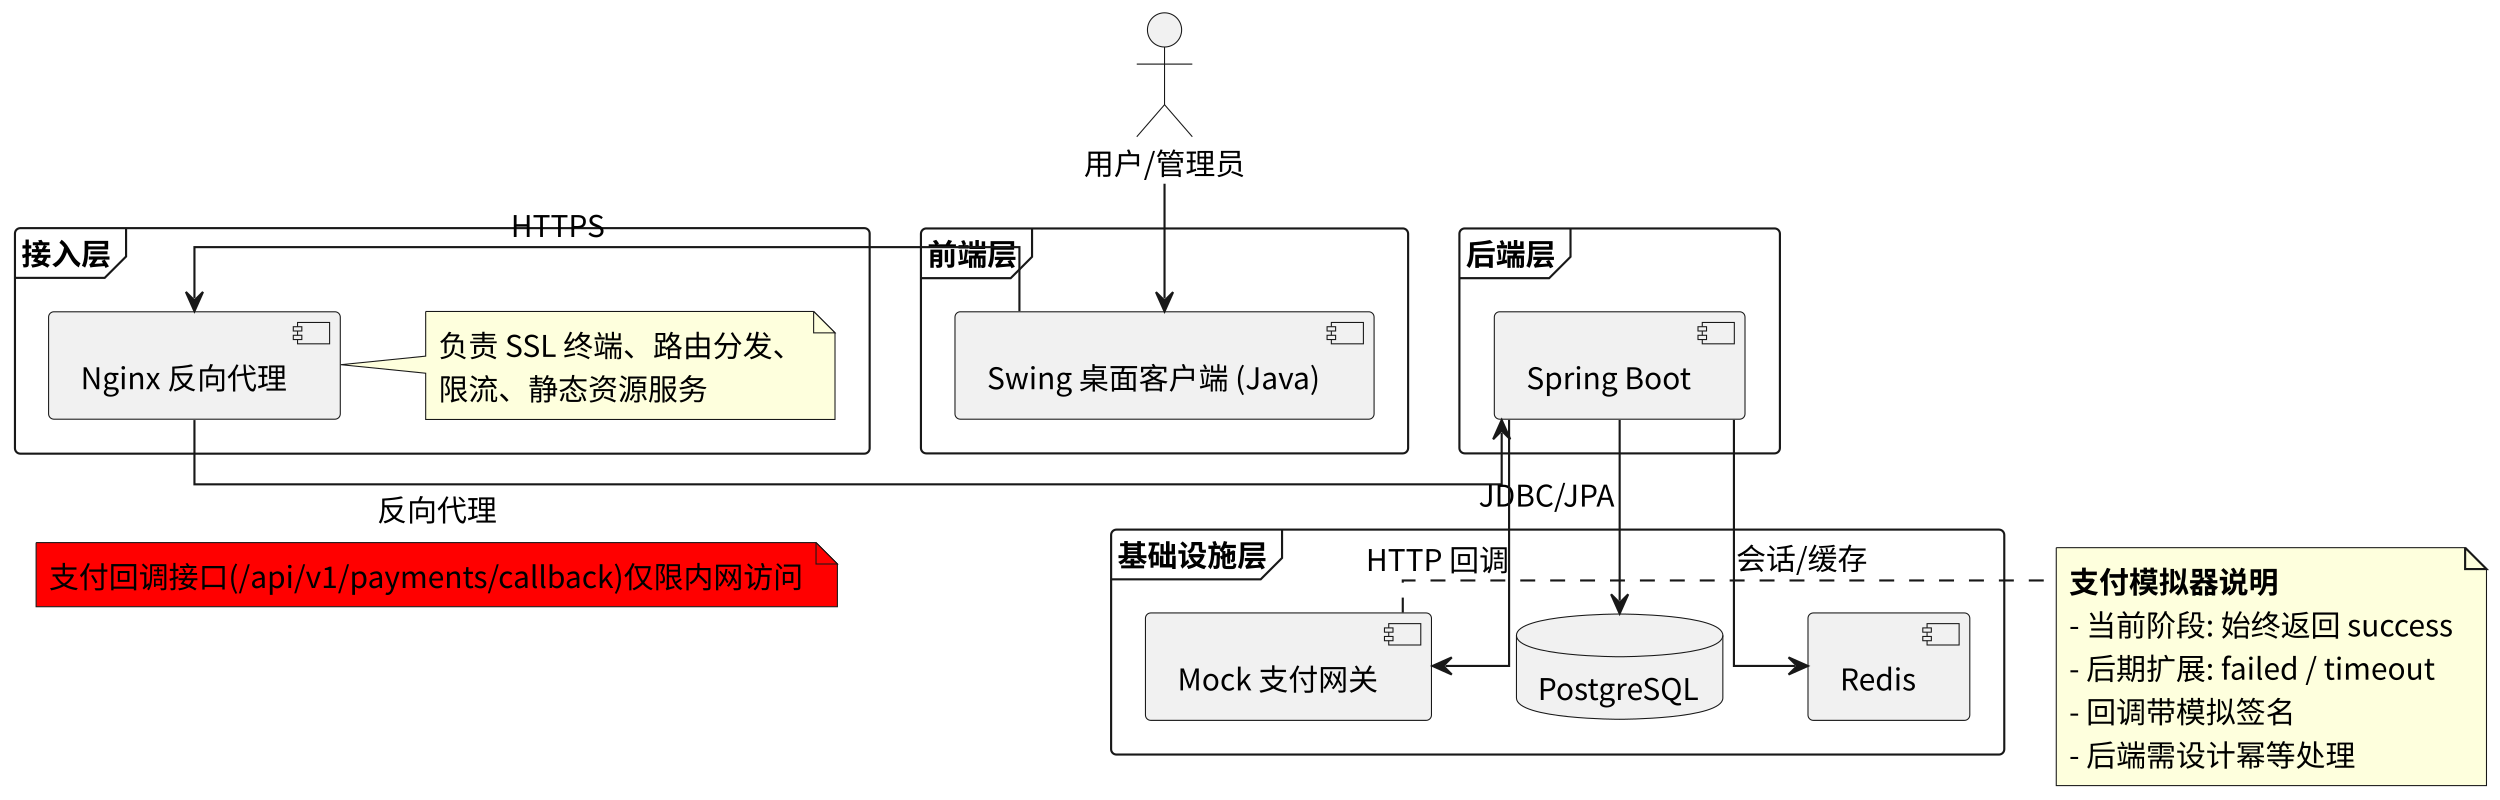
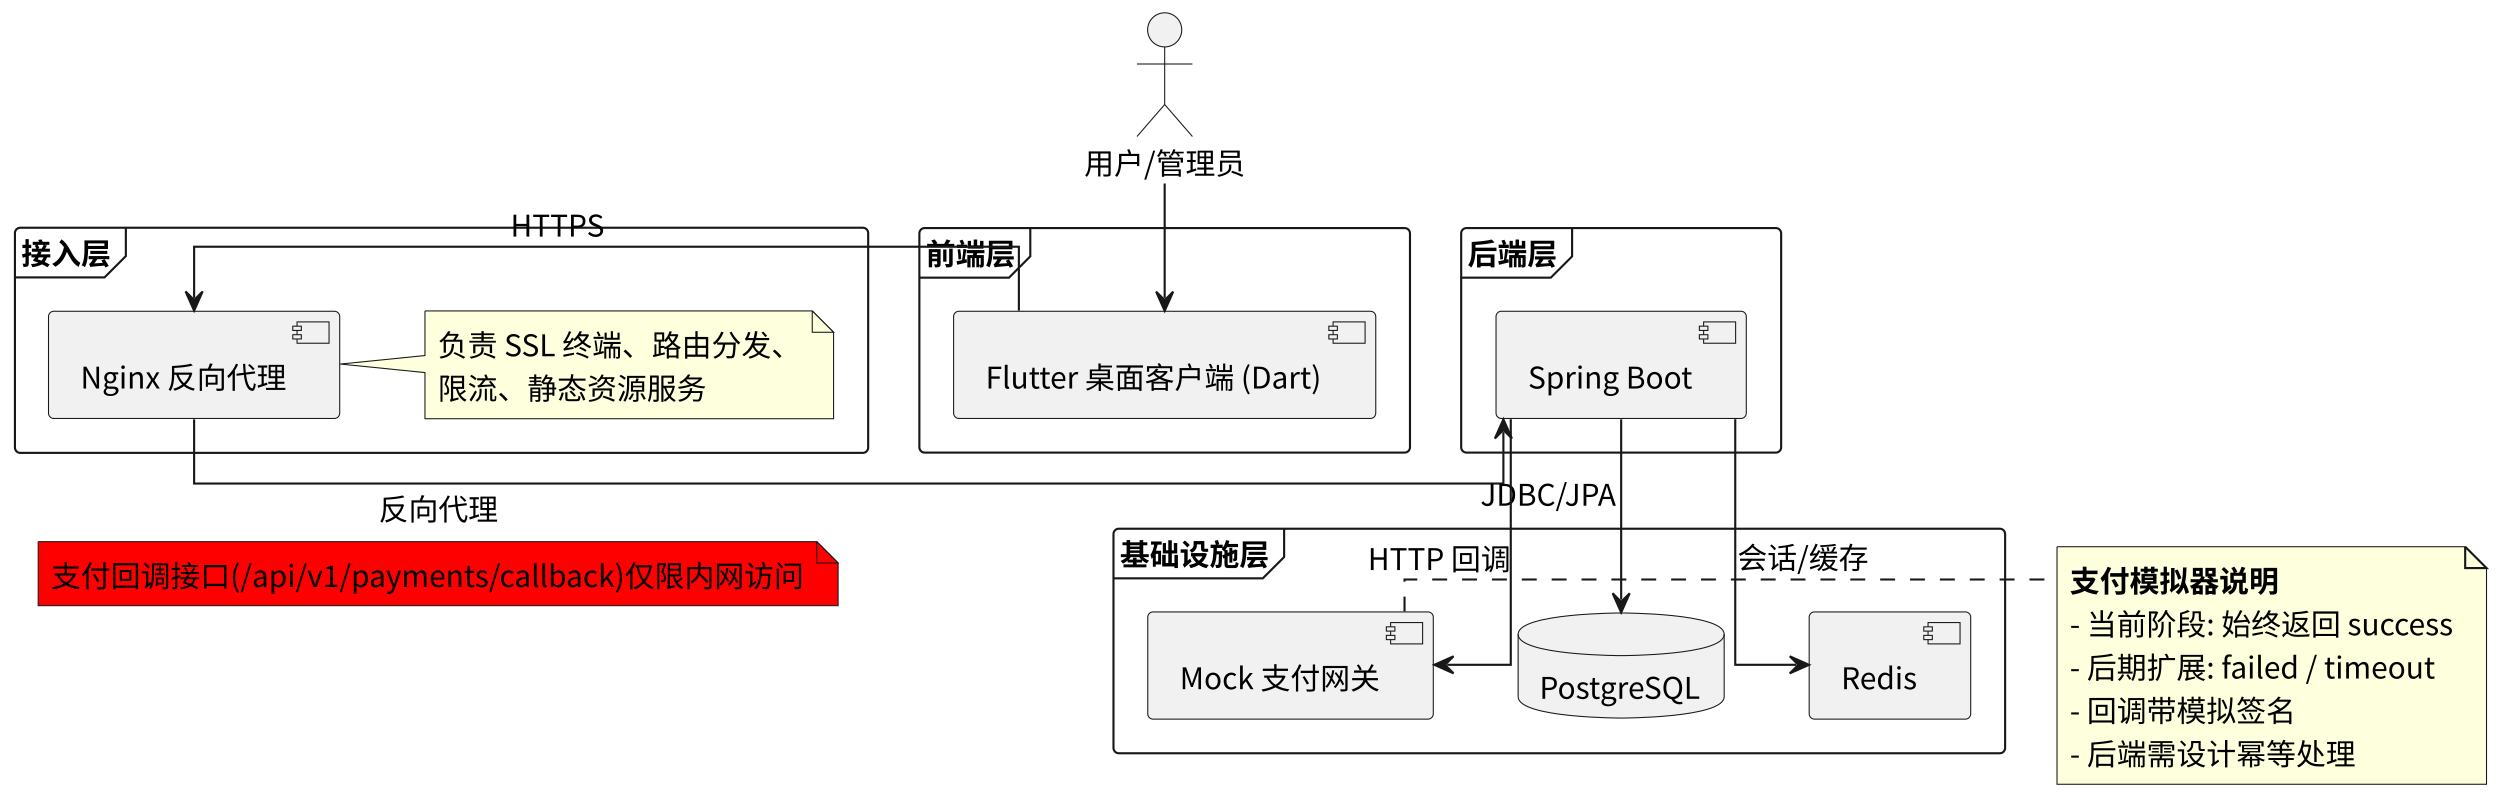
- <svg xmlns="http://www.w3.org/2000/svg" contentStyleType="text/css" data-diagram-type="DESCRIPTION" height="374px" preserveAspectRatio="none" style="width:1170px;height:374px;background:#FFFFFF;" version="1.1" viewBox="0 0 1170 374" width="1170px" zoomAndPan="magnify">
+ <svg xmlns="http://www.w3.org/2000/svg" contentStyleType="text/css" data-diagram-type="DESCRIPTION" height="374px" preserveAspectRatio="none" style="width:1172px;height:374px;background:#FFFFFF;" version="1.1" viewBox="0 0 1172 374" width="1172px" zoomAndPan="magnify">
  <defs />
  <g>
    <g class="cluster" data-entity="..." data-source-line="7" data-uid="ent0003" id="cluster_...">
-       <rect fill="none" height="105.27" rx="2.5" ry="2.5" style="stroke:#181818;stroke-width:1;" width="228" x="431" y="106.91" />
+       <rect fill="none" height="105.27" rx="2.5" ry="2.5" style="stroke:#181818;stroke-width:1;" width="230" x="431" y="106.91" />
      <path d="M483,106.91 L483,120.182 L473,130.182 L431,130.182" fill="none" style="stroke:#181818;stroke-width:1;" />
      <text fill="#000000" font-family="Noto Sans CJK SC" font-size="14" font-weight="bold" lengthAdjust="spacing" textLength="42" x="434" y="124.15">前端层</text>
    </g>
    <g class="cluster" data-entity="..." data-source-line="11" data-uid="ent0005" id="cluster_...">
      <rect fill="none" height="105.54" rx="2.5" ry="2.5" style="stroke:#181818;stroke-width:1;" width="400" x="7" y="106.77" />
      <path d="M59,106.77 L59,120.042 L49,130.042 L7,130.042" fill="none" style="stroke:#181818;stroke-width:1;" />
      <text fill="#000000" font-family="Noto Sans CJK SC" font-size="14" font-weight="bold" lengthAdjust="spacing" textLength="42" x="10" y="124.01">接入层</text>
    </g>
    <g class="cluster" data-entity="..." data-source-line="19" data-uid="ent0010" id="cluster_...">
-       <rect fill="none" height="105.27" rx="2.5" ry="2.5" style="stroke:#181818;stroke-width:1;" width="150" x="683" y="106.91" />
-       <path d="M735,106.91 L735,120.182 L725,130.182 L683,130.182" fill="none" style="stroke:#181818;stroke-width:1;" />
-       <text fill="#000000" font-family="Noto Sans CJK SC" font-size="14" font-weight="bold" lengthAdjust="spacing" textLength="42" x="686" y="124.15">后端层</text>
+       <rect fill="none" height="105.27" rx="2.5" ry="2.5" style="stroke:#181818;stroke-width:1;" width="150" x="685" y="106.91" />
+       <path d="M737,106.91 L737,120.182 L727,130.182 L685,130.182" fill="none" style="stroke:#181818;stroke-width:1;" />
+       <text fill="#000000" font-family="Noto Sans CJK SC" font-size="14" font-weight="bold" lengthAdjust="spacing" textLength="42" x="688" y="124.15">后端层</text>
    </g>
    <g class="cluster" data-entity="....." data-source-line="23" data-uid="ent0012" id="cluster_.....">
-       <rect fill="none" height="105.27" rx="2.5" ry="2.5" style="stroke:#181818;stroke-width:1;" width="418" x="520" y="247.86" />
-       <path d="M600,247.86 L600,261.132 L590,271.132 L520,271.132" fill="none" style="stroke:#181818;stroke-width:1;" />
-       <text fill="#000000" font-family="Noto Sans CJK SC" font-size="14" font-weight="bold" lengthAdjust="spacing" textLength="70" x="523" y="265.1">基础设施层</text>
+       <rect fill="none" height="105.27" rx="2.5" ry="2.5" style="stroke:#181818;stroke-width:1;" width="418" x="522" y="247.86" />
+       <path d="M602,247.86 L602,261.132 L592,271.132 L522,271.132" fill="none" style="stroke:#181818;stroke-width:1;" />
+       <text fill="#000000" font-family="Noto Sans CJK SC" font-size="14" font-weight="bold" lengthAdjust="spacing" textLength="70" x="525" y="265.1">基础设施层</text>
    </g>
    <g class="entity" data-entity="FE" data-source-line="8" data-uid="ent0004" id="entity_FE">
-       <rect fill="#F1F1F1" height="50.272" rx="2.5" ry="2.5" style="stroke:#181818;stroke-width:0.5;" width="196.141" x="446.93" y="145.91" />
-       <rect fill="#F1F1F1" height="10" style="stroke:#181818;stroke-width:0.5;" width="15" x="623.071" y="150.91" />
-       <rect fill="#F1F1F1" height="2" style="stroke:#181818;stroke-width:0.5;" width="4" x="621.071" y="152.91" />
-       <rect fill="#F1F1F1" height="2" style="stroke:#181818;stroke-width:0.5;" width="4" x="621.071" y="156.91" />
-       <text fill="#000000" font-family="Noto Sans CJK SC" font-size="14" lengthAdjust="spacing" textLength="156.141" x="461.93" y="182.15">Swing 桌面客户端 (Java)</text>
+       <rect fill="#F1F1F1" height="50.272" rx="2.5" ry="2.5" style="stroke:#181818;stroke-width:0.5;" width="197.905" x="447.05" y="145.91" />
+       <rect fill="#F1F1F1" height="10" style="stroke:#181818;stroke-width:0.5;" width="15" x="624.955" y="150.91" />
+       <rect fill="#F1F1F1" height="2" style="stroke:#181818;stroke-width:0.5;" width="4" x="622.955" y="152.91" />
+       <rect fill="#F1F1F1" height="2" style="stroke:#181818;stroke-width:0.5;" width="4" x="622.955" y="156.91" />
+       <text fill="#000000" font-family="Noto Sans CJK SC" font-size="14" lengthAdjust="spacing" textLength="157.905" x="462.05" y="182.15">Flutter 桌面客户端 (Dart)</text>
    </g>
    <g class="entity" data-entity="NGX" data-source-line="12" data-uid="ent0006" id="entity_NGX">
      <rect fill="#F1F1F1" height="50.272" rx="2.5" ry="2.5" style="stroke:#181818;stroke-width:0.5;" width="136.516" x="22.74" y="145.91" />
      <rect fill="#F1F1F1" height="10" style="stroke:#181818;stroke-width:0.5;" width="15" x="139.256" y="150.91" />
      <rect fill="#F1F1F1" height="2" style="stroke:#181818;stroke-width:0.5;" width="4" x="137.256" y="152.91" />
      <rect fill="#F1F1F1" height="2" style="stroke:#181818;stroke-width:0.5;" width="4" x="137.256" y="156.91" />
      <text fill="#000000" font-family="Noto Sans CJK SC" font-size="14" lengthAdjust="spacing" textLength="96.516" x="37.74" y="182.15">Nginx 反向代理</text>
    </g>
    <g class="entity" data-entity="GMN7" data-source-line="14" data-uid="ent0008" id="entity_GMN7">
      <path d="M199.22,145.77 L199.22,166.67 L159.5,170.67 L199.22,174.67 L199.22,196.314 A0,0 0 0 0 199.22,196.314 L390.781,196.314 A0,0 0 0 0 390.781,196.314 L390.781,155.77 L380.781,145.77 L199.22,145.77 A0,0 0 0 0 199.22,145.77" fill="#FEFFDD" style="stroke:#181818;stroke-width:0.5;" />
      <path d="M380.781,145.77 L380.781,155.77 L390.781,155.77 L380.781,145.77" fill="#FEFFDD" style="stroke:#181818;stroke-width:0.5;" />
      <text fill="#000000" font-family="Noto Sans CJK SC" font-size="14" lengthAdjust="spacing" textLength="170.561" x="205.22" y="167.01">负责 SSL 终端、路由分发、</text>
      <text fill="#000000" font-family="Noto Sans CJK SC" font-size="14" lengthAdjust="spacing" textLength="125.999" x="205.22" y="187.282">限流、静态资源服务</text>
    </g>
    <g class="entity" data-entity="BE" data-source-line="20" data-uid="ent0011" id="entity_BE">
-       <rect fill="#F1F1F1" height="50.272" rx="2.5" ry="2.5" style="stroke:#181818;stroke-width:0.5;" width="117.322" x="699.34" y="145.91" />
-       <rect fill="#F1F1F1" height="10" style="stroke:#181818;stroke-width:0.5;" width="15" x="796.662" y="150.91" />
-       <rect fill="#F1F1F1" height="2" style="stroke:#181818;stroke-width:0.5;" width="4" x="794.662" y="152.91" />
-       <rect fill="#F1F1F1" height="2" style="stroke:#181818;stroke-width:0.5;" width="4" x="794.662" y="156.91" />
-       <text fill="#000000" font-family="Noto Sans CJK SC" font-size="14" lengthAdjust="spacing" textLength="77.322" x="714.34" y="182.15">Spring Boot</text>
+       <rect fill="#F1F1F1" height="50.272" rx="2.5" ry="2.5" style="stroke:#181818;stroke-width:0.5;" width="117.322" x="701.34" y="145.91" />
+       <rect fill="#F1F1F1" height="10" style="stroke:#181818;stroke-width:0.5;" width="15" x="798.662" y="150.91" />
+       <rect fill="#F1F1F1" height="2" style="stroke:#181818;stroke-width:0.5;" width="4" x="796.662" y="152.91" />
+       <rect fill="#F1F1F1" height="2" style="stroke:#181818;stroke-width:0.5;" width="4" x="796.662" y="156.91" />
+       <text fill="#000000" font-family="Noto Sans CJK SC" font-size="14" lengthAdjust="spacing" textLength="77.322" x="716.34" y="182.15">Spring Boot</text>
    </g>
    <g class="entity" data-entity="DB" data-source-line="24" data-uid="ent0013" id="entity_DB">
-       <path d="M709.7,297.36 C709.7,287.36 757.997,287.36 757.997,287.36 C757.997,287.36 806.294,287.36 806.294,297.36 L806.294,326.632 C806.294,336.632 757.997,336.632 757.997,336.632 C757.997,336.632 709.7,336.632 709.7,326.632 L709.7,297.36" fill="#F1F1F1" style="stroke:#181818;stroke-width:0.5;" />
-       <path d="M709.7,297.36 C709.7,307.36 757.997,307.36 757.997,307.36 C757.997,307.36 806.294,307.36 806.294,297.36" fill="none" style="stroke:#181818;stroke-width:0.5;" />
-       <text fill="#000000" font-family="Noto Sans CJK SC" font-size="14" lengthAdjust="spacing" textLength="76.594" x="719.7" y="327.6">PostgreSQL</text>
+       <path d="M711.7,297.36 C711.7,287.36 759.997,287.36 759.997,287.36 C759.997,287.36 808.294,287.36 808.294,297.36 L808.294,326.632 C808.294,336.632 759.997,336.632 759.997,336.632 C759.997,336.632 711.7,336.632 711.7,326.632 L711.7,297.36" fill="#F1F1F1" style="stroke:#181818;stroke-width:0.5;" />
+       <path d="M711.7,297.36 C711.7,307.36 759.997,307.36 759.997,307.36 C759.997,307.36 808.294,307.36 808.294,297.36" fill="none" style="stroke:#181818;stroke-width:0.5;" />
+       <text fill="#000000" font-family="Noto Sans CJK SC" font-size="14" lengthAdjust="spacing" textLength="76.594" x="721.7" y="327.6">PostgreSQL</text>
    </g>
    <g class="entity" data-entity="CACHE" data-source-line="25" data-uid="ent0014" id="entity_CACHE">
-       <rect fill="#F1F1F1" height="50.272" rx="2.5" ry="2.5" style="stroke:#181818;stroke-width:0.5;" width="75.728" x="846.14" y="286.86" />
-       <rect fill="#F1F1F1" height="10" style="stroke:#181818;stroke-width:0.5;" width="15" x="901.868" y="291.86" />
-       <rect fill="#F1F1F1" height="2" style="stroke:#181818;stroke-width:0.5;" width="4" x="899.868" y="293.86" />
-       <rect fill="#F1F1F1" height="2" style="stroke:#181818;stroke-width:0.5;" width="4" x="899.868" y="297.86" />
-       <text fill="#000000" font-family="Noto Sans CJK SC" font-size="14" lengthAdjust="spacing" textLength="35.728" x="861.14" y="323.1">Redis</text>
+       <rect fill="#F1F1F1" height="50.272" rx="2.5" ry="2.5" style="stroke:#181818;stroke-width:0.5;" width="75.728" x="848.14" y="286.86" />
+       <rect fill="#F1F1F1" height="10" style="stroke:#181818;stroke-width:0.5;" width="15" x="903.868" y="291.86" />
+       <rect fill="#F1F1F1" height="2" style="stroke:#181818;stroke-width:0.5;" width="4" x="901.868" y="293.86" />
+       <rect fill="#F1F1F1" height="2" style="stroke:#181818;stroke-width:0.5;" width="4" x="901.868" y="297.86" />
+       <text fill="#000000" font-family="Noto Sans CJK SC" font-size="14" lengthAdjust="spacing" textLength="35.728" x="863.14" y="323.1">Redis</text>
    </g>
    <g class="entity" data-entity="MOCK" data-source-line="26" data-uid="ent0015" id="entity_MOCK">
-       <rect fill="#F1F1F1" height="50.272" rx="2.5" ry="2.5" style="stroke:#181818;stroke-width:0.5;" width="133.856" x="536.07" y="286.86" />
-       <rect fill="#F1F1F1" height="10" style="stroke:#181818;stroke-width:0.5;" width="15" x="649.926" y="291.86" />
-       <rect fill="#F1F1F1" height="2" style="stroke:#181818;stroke-width:0.5;" width="4" x="647.926" y="293.86" />
-       <rect fill="#F1F1F1" height="2" style="stroke:#181818;stroke-width:0.5;" width="4" x="647.926" y="297.86" />
-       <text fill="#000000" font-family="Noto Sans CJK SC" font-size="14" lengthAdjust="spacing" textLength="93.856" x="551.07" y="323.1">Mock 支付网关</text>
+       <rect fill="#F1F1F1" height="50.272" rx="2.5" ry="2.5" style="stroke:#181818;stroke-width:0.5;" width="133.856" x="538.07" y="286.86" />
+       <rect fill="#F1F1F1" height="10" style="stroke:#181818;stroke-width:0.5;" width="15" x="651.926" y="291.86" />
+       <rect fill="#F1F1F1" height="2" style="stroke:#181818;stroke-width:0.5;" width="4" x="649.926" y="293.86" />
+       <rect fill="#F1F1F1" height="2" style="stroke:#181818;stroke-width:0.5;" width="4" x="649.926" y="297.86" />
+       <text fill="#000000" font-family="Noto Sans CJK SC" font-size="14" lengthAdjust="spacing" textLength="93.856" x="553.07" y="323.1">Mock 支付网关</text>
    </g>
    <g class="entity" data-entity="UA" data-source-line="5" data-uid="ent0002" id="entity_UA">
-       <ellipse cx="545.004" cy="14" fill="#F1F1F1" rx="8" ry="8" style="stroke:#181818;stroke-width:0.5;" />
-       <path d="M545.004,22 L545.004,49 M532.004,30 L558.004,30 M545.004,49 L532.004,64 M545.004,49 L558.004,64" fill="none" style="stroke:#181818;stroke-width:0.5;" />
-       <text fill="#000000" font-family="Noto Sans CJK SC" font-size="14" lengthAdjust="spacing" textLength="75.488" x="507.26" y="81.74">用户/管理员</text>
+       <ellipse cx="546.004" cy="14" fill="#F1F1F1" rx="8" ry="8" style="stroke:#181818;stroke-width:0.5;" />
+       <path d="M546.004,22 L546.004,49 M533.004,30 L559.004,30 M546.004,49 L533.004,64 M546.004,49 L559.004,64" fill="none" style="stroke:#181818;stroke-width:0.5;" />
+       <text fill="#000000" font-family="Noto Sans CJK SC" font-size="14" lengthAdjust="spacing" textLength="75.488" x="508.26" y="81.74">用户/管理员</text>
    </g>
    <g class="entity" data-entity="GMN22" data-source-line="38" data-uid="ent0023" id="entity_GMN22">
-       <path d="M962.33,256.31 L962.33,367.67 L1163.677,367.67 L1163.677,266.31 L1153.677,256.31 L962.33,256.31" fill="#FEFFDD" style="stroke:#181818;stroke-width:0.5;" />
-       <path d="M1153.677,256.31 L1153.677,266.31 L1163.677,266.31 L1153.677,256.31" fill="#FEFFDD" style="stroke:#181818;stroke-width:1;" />
-       <text fill="#000000" font-family="Noto Sans CJK SC" font-size="14" font-weight="bold" lengthAdjust="spacing" textLength="98" x="968.33" y="277.55">支付模拟器说明</text>
-       <text fill="#000000" font-family="Noto Sans CJK SC" font-size="14" lengthAdjust="spacing" textLength="180.347" x="968.33" y="297.822">- 当前阶段: 始终返回 success</text>
-       <text fill="#000000" font-family="Noto Sans CJK SC" font-size="14" lengthAdjust="spacing" textLength="171.583" x="968.33" y="318.094">- 后期扩展: failed / timeout</text>
-       <text fill="#000000" font-family="Noto Sans CJK SC" font-size="14" lengthAdjust="spacing" textLength="105.993" x="968.33" y="338.366">- 回调带模拟签名</text>
-       <text fill="#000000" font-family="Noto Sans CJK SC" font-size="14" lengthAdjust="spacing" textLength="133.993" x="968.33" y="358.638">- 后端需设计幂等处理</text>
+       <path d="M964.33,256.31 L964.33,367.67 L1165.677,367.67 L1165.677,266.31 L1155.677,256.31 L964.33,256.31" fill="#FEFFDD" style="stroke:#181818;stroke-width:0.5;" />
+       <path d="M1155.677,256.31 L1155.677,266.31 L1165.677,266.31 L1155.677,256.31" fill="#FEFFDD" style="stroke:#181818;stroke-width:1;" />
+       <text fill="#000000" font-family="Noto Sans CJK SC" font-size="14" font-weight="bold" lengthAdjust="spacing" textLength="98" x="970.33" y="277.55">支付模拟器说明</text>
+       <text fill="#000000" font-family="Noto Sans CJK SC" font-size="14" lengthAdjust="spacing" textLength="180.347" x="970.33" y="297.822">- 当前阶段: 始终返回 success</text>
+       <text fill="#000000" font-family="Noto Sans CJK SC" font-size="14" lengthAdjust="spacing" textLength="171.583" x="970.33" y="318.094">- 后期扩展: failed / timeout</text>
+       <text fill="#000000" font-family="Noto Sans CJK SC" font-size="14" lengthAdjust="spacing" textLength="105.993" x="970.33" y="338.366">- 回调带模拟签名</text>
+       <text fill="#000000" font-family="Noto Sans CJK SC" font-size="14" lengthAdjust="spacing" textLength="133.993" x="970.33" y="358.638">- 后端需设计幂等处理</text>
    </g>
    <g class="link" data-entity-1="UA" data-entity-2="FE" data-source-line="29" data-uid="lnk16" id="link_UA_FE">
-       <path d="M545,86 C545,105.62 545,122.6 545,139.72" fill="none" id="UA-to-FE" style="stroke:#181818;stroke-width:1;" />
-       <polygon fill="#181818" points="545,145.72,549,136.72,545,140.72,541,136.72,545,145.72" style="stroke:#181818;stroke-width:1;" />
+       <path d="M546,86 C546,105.62 546,122.6 546,139.72" fill="none" id="UA-to-FE" style="stroke:#181818;stroke-width:1;" />
+       <polygon fill="#181818" points="546,145.72,550,136.72,546,140.72,542,136.72,546,145.72" style="stroke:#181818;stroke-width:1;" />
    </g>
    <g class="link" data-entity-1="FE" data-entity-2="NGX" data-source-line="30" data-uid="lnk17" id="link_FE_NGX">
-       <path d="M477.09,145.63 C477.09,131.07 477.09,115.67 477.09,115.67 C477.09,115.67 91,115.67 91,115.67 C91,115.67 91,125.07 91,139.63" fill="none" id="FE-to-NGX" style="stroke:#181818;stroke-width:1;" />
+       <path d="M477.65,145.63 C477.65,131.07 477.65,115.67 477.65,115.67 C477.65,115.67 91,115.67 91,115.67 C91,115.67 91,125.07 91,139.63" fill="none" id="FE-to-NGX" style="stroke:#181818;stroke-width:1;" />
      <polygon fill="#181818" points="91,145.63,95,136.63,91,140.63,87,136.63,91,145.63" style="stroke:#181818;stroke-width:1;" />
-       <text fill="#000000" font-family="Noto Sans CJK SC" font-size="14" lengthAdjust="spacing" textLength="44.17" x="239.05" y="110.91">HTTPS</text>
+       <text fill="#000000" font-family="Noto Sans CJK SC" font-size="14" lengthAdjust="spacing" textLength="44.17" x="239.33" y="110.91">HTTPS</text>
    </g>
    <g class="link" data-entity-1="NGX" data-entity-2="BE" data-source-line="31" data-uid="lnk18" id="link_NGX_BE">
-       <path d="M91,196.58 C91,211.2 91,226.67 91,226.67 C91,226.67 702.79,226.67 702.79,226.67 C702.79,226.67 702.79,217.2 702.79,202.58" fill="none" id="NGX-to-BE" style="stroke:#181818;stroke-width:1;" />
-       <polygon fill="#181818" points="702.79,196.58,698.79,205.58,702.79,201.58,706.79,205.58,702.79,196.58" style="stroke:#181818;stroke-width:1;" />
-       <text fill="#000000" font-family="Noto Sans CJK SC" font-size="14" lengthAdjust="spacing" textLength="56" x="176.506" y="243.91">反向代理</text>
-       <path d="M16.9,253.942 L16.9,283.942 L391.9,283.942 L391.9,263.942 L381.9,253.942 L16.9,253.942" fill="#FF0000" style="stroke:#181818;stroke-width:0.5;" />
-       <path d="M381.9,253.942 L381.9,263.942 L391.9,263.942 L381.9,253.942" fill="#FF0000" style="stroke:#181818;stroke-width:0.5;" />
-       <text fill="#000000" font-family="Noto Sans CJK SC" font-size="14" lengthAdjust="spacing" textLength="354.212" x="22.9" y="275.182">支付回调接口(/api/v1/payments/callback)仅限内网访问</text>
+       <path d="M91,196.58 C91,211.2 91,226.67 91,226.67 C91,226.67 704.79,226.67 704.79,226.67 C704.79,226.67 704.79,217.2 704.79,202.58" fill="none" id="NGX-to-BE" style="stroke:#181818;stroke-width:1;" />
+       <polygon fill="#181818" points="704.79,196.58,700.79,205.58,704.79,201.58,708.79,205.58,704.79,196.58" style="stroke:#181818;stroke-width:1;" />
+       <text fill="#000000" font-family="Noto Sans CJK SC" font-size="14" lengthAdjust="spacing" textLength="56" x="177.506" y="243.91">反向代理</text>
+       <path d="M17.9,253.942 L17.9,283.942 L392.9,283.942 L392.9,263.942 L382.9,253.942 L17.9,253.942" fill="#FF0000" style="stroke:#181818;stroke-width:0.5;" />
+       <path d="M382.9,253.942 L382.9,263.942 L392.9,263.942 L382.9,253.942" fill="#FF0000" style="stroke:#181818;stroke-width:0.5;" />
+       <text fill="#000000" font-family="Noto Sans CJK SC" font-size="14" lengthAdjust="spacing" textLength="354.212" x="23.9" y="275.182">支付回调接口(/api/v1/payments/callback)仅限内网访问</text>
    </g>
    <g class="link" data-entity-1="BE" data-entity-2="DB" data-source-line="33" data-uid="lnk19" id="link_BE_DB">
-       <path d="M758,196.57 C758,222.27 758,255.67 758,281.13" fill="none" id="BE-to-DB" style="stroke:#181818;stroke-width:1;" />
-       <polygon fill="#181818" points="758,287.13,762,278.13,758,282.13,754,278.13,758,287.13" style="stroke:#181818;stroke-width:1;" />
-       <text fill="#000000" font-family="Noto Sans CJK SC" font-size="14" lengthAdjust="spacing" textLength="65.604" x="692" y="237.09">JDBC/JPA</text>
+       <path d="M760,196.57 C760,222.27 760,255.67 760,281.13" fill="none" id="BE-to-DB" style="stroke:#181818;stroke-width:1;" />
+       <polygon fill="#181818" points="760,287.13,764,278.13,760,282.13,756,278.13,760,287.13" style="stroke:#181818;stroke-width:1;" />
+       <text fill="#000000" font-family="Noto Sans CJK SC" font-size="14" lengthAdjust="spacing" textLength="65.604" x="694" y="237.09">JDBC/JPA</text>
    </g>
    <g class="link" data-entity-1="BE" data-entity-2="MOCK" data-source-line="34" data-uid="lnk20" id="link_BE_MOCK">
-       <path d="M706.25,196.51 C706.25,237.04 706.25,311.67 706.25,311.67 C706.25,311.67 696.02,311.67 676.43,311.67" fill="none" id="BE-to-MOCK" style="stroke:#181818;stroke-width:1;" />
-       <polygon fill="#181818" points="670.43,311.67,679.43,315.67,675.43,311.67,679.43,307.67,670.43,311.67" style="stroke:#181818;stroke-width:1;" />
-       <text fill="#000000" font-family="Noto Sans CJK SC" font-size="14" lengthAdjust="spacing" textLength="66.962" x="639.25" y="267.24">HTTP 回调</text>
+       <path d="M708.25,196.51 C708.25,237.04 708.25,311.67 708.25,311.67 C708.25,311.67 698.02,311.67 678.43,311.67" fill="none" id="BE-to-MOCK" style="stroke:#181818;stroke-width:1;" />
+       <polygon fill="#181818" points="672.43,311.67,681.43,315.67,677.43,311.67,681.43,307.67,672.43,311.67" style="stroke:#181818;stroke-width:1;" />
+       <text fill="#000000" font-family="Noto Sans CJK SC" font-size="14" lengthAdjust="spacing" textLength="66.962" x="641.25" y="267.24">HTTP 回调</text>
    </g>
    <g class="link" data-entity-1="BE" data-entity-2="CACHE" data-source-line="35" data-uid="lnk21" id="link_BE_CACHE">
-       <path d="M811.48,196.51 C811.48,237.04 811.48,311.67 811.48,311.67 C811.48,311.67 822.49,311.67 840.04,311.67" fill="none" id="BE-to-CACHE" style="stroke:#181818;stroke-width:1;" />
-       <polygon fill="#181818" points="846.04,311.67,837.04,307.67,841.04,311.67,837.04,315.67,846.04,311.67" style="stroke:#181818;stroke-width:1;" />
-       <text fill="#000000" font-family="Noto Sans CJK SC" font-size="14" lengthAdjust="spacing" textLength="61.488" x="812.48" y="266.61">会话/缓存</text>
+       <path d="M813.48,196.51 C813.48,237.04 813.48,311.67 813.48,311.67 C813.48,311.67 824.49,311.67 842.04,311.67" fill="none" id="BE-to-CACHE" style="stroke:#181818;stroke-width:1;" />
+       <polygon fill="#181818" points="848.04,311.67,839.04,307.67,843.04,311.67,839.04,315.67,848.04,311.67" style="stroke:#181818;stroke-width:1;" />
+       <text fill="#000000" font-family="Noto Sans CJK SC" font-size="14" lengthAdjust="spacing" textLength="61.488" x="814.48" y="266.61">会话/缓存</text>
    </g>
    <g class="link" data-entity-1="MOCK" data-entity-2="GMN22" data-source-line="38" data-uid="lnk24" id="link_MOCK_GMN22">
-       <path d="M656.5,286.69 C656.5,278.59 656.5,271.67 656.5,271.67 C656.5,271.67 841.6,271.67 961.99,271.67" fill="none" id="MOCK-GMN22" style="stroke:#181818;stroke-width:1;stroke-dasharray:7,7;" />
+       <path d="M658.44,286.69 C658.44,278.59 658.44,271.67 658.44,271.67 C658.44,271.67 843.57,271.67 963.98,271.67" fill="none" id="MOCK-GMN22" style="stroke:#181818;stroke-width:1;stroke-dasharray:7,7;" />
    </g>
  </g>
</svg>
